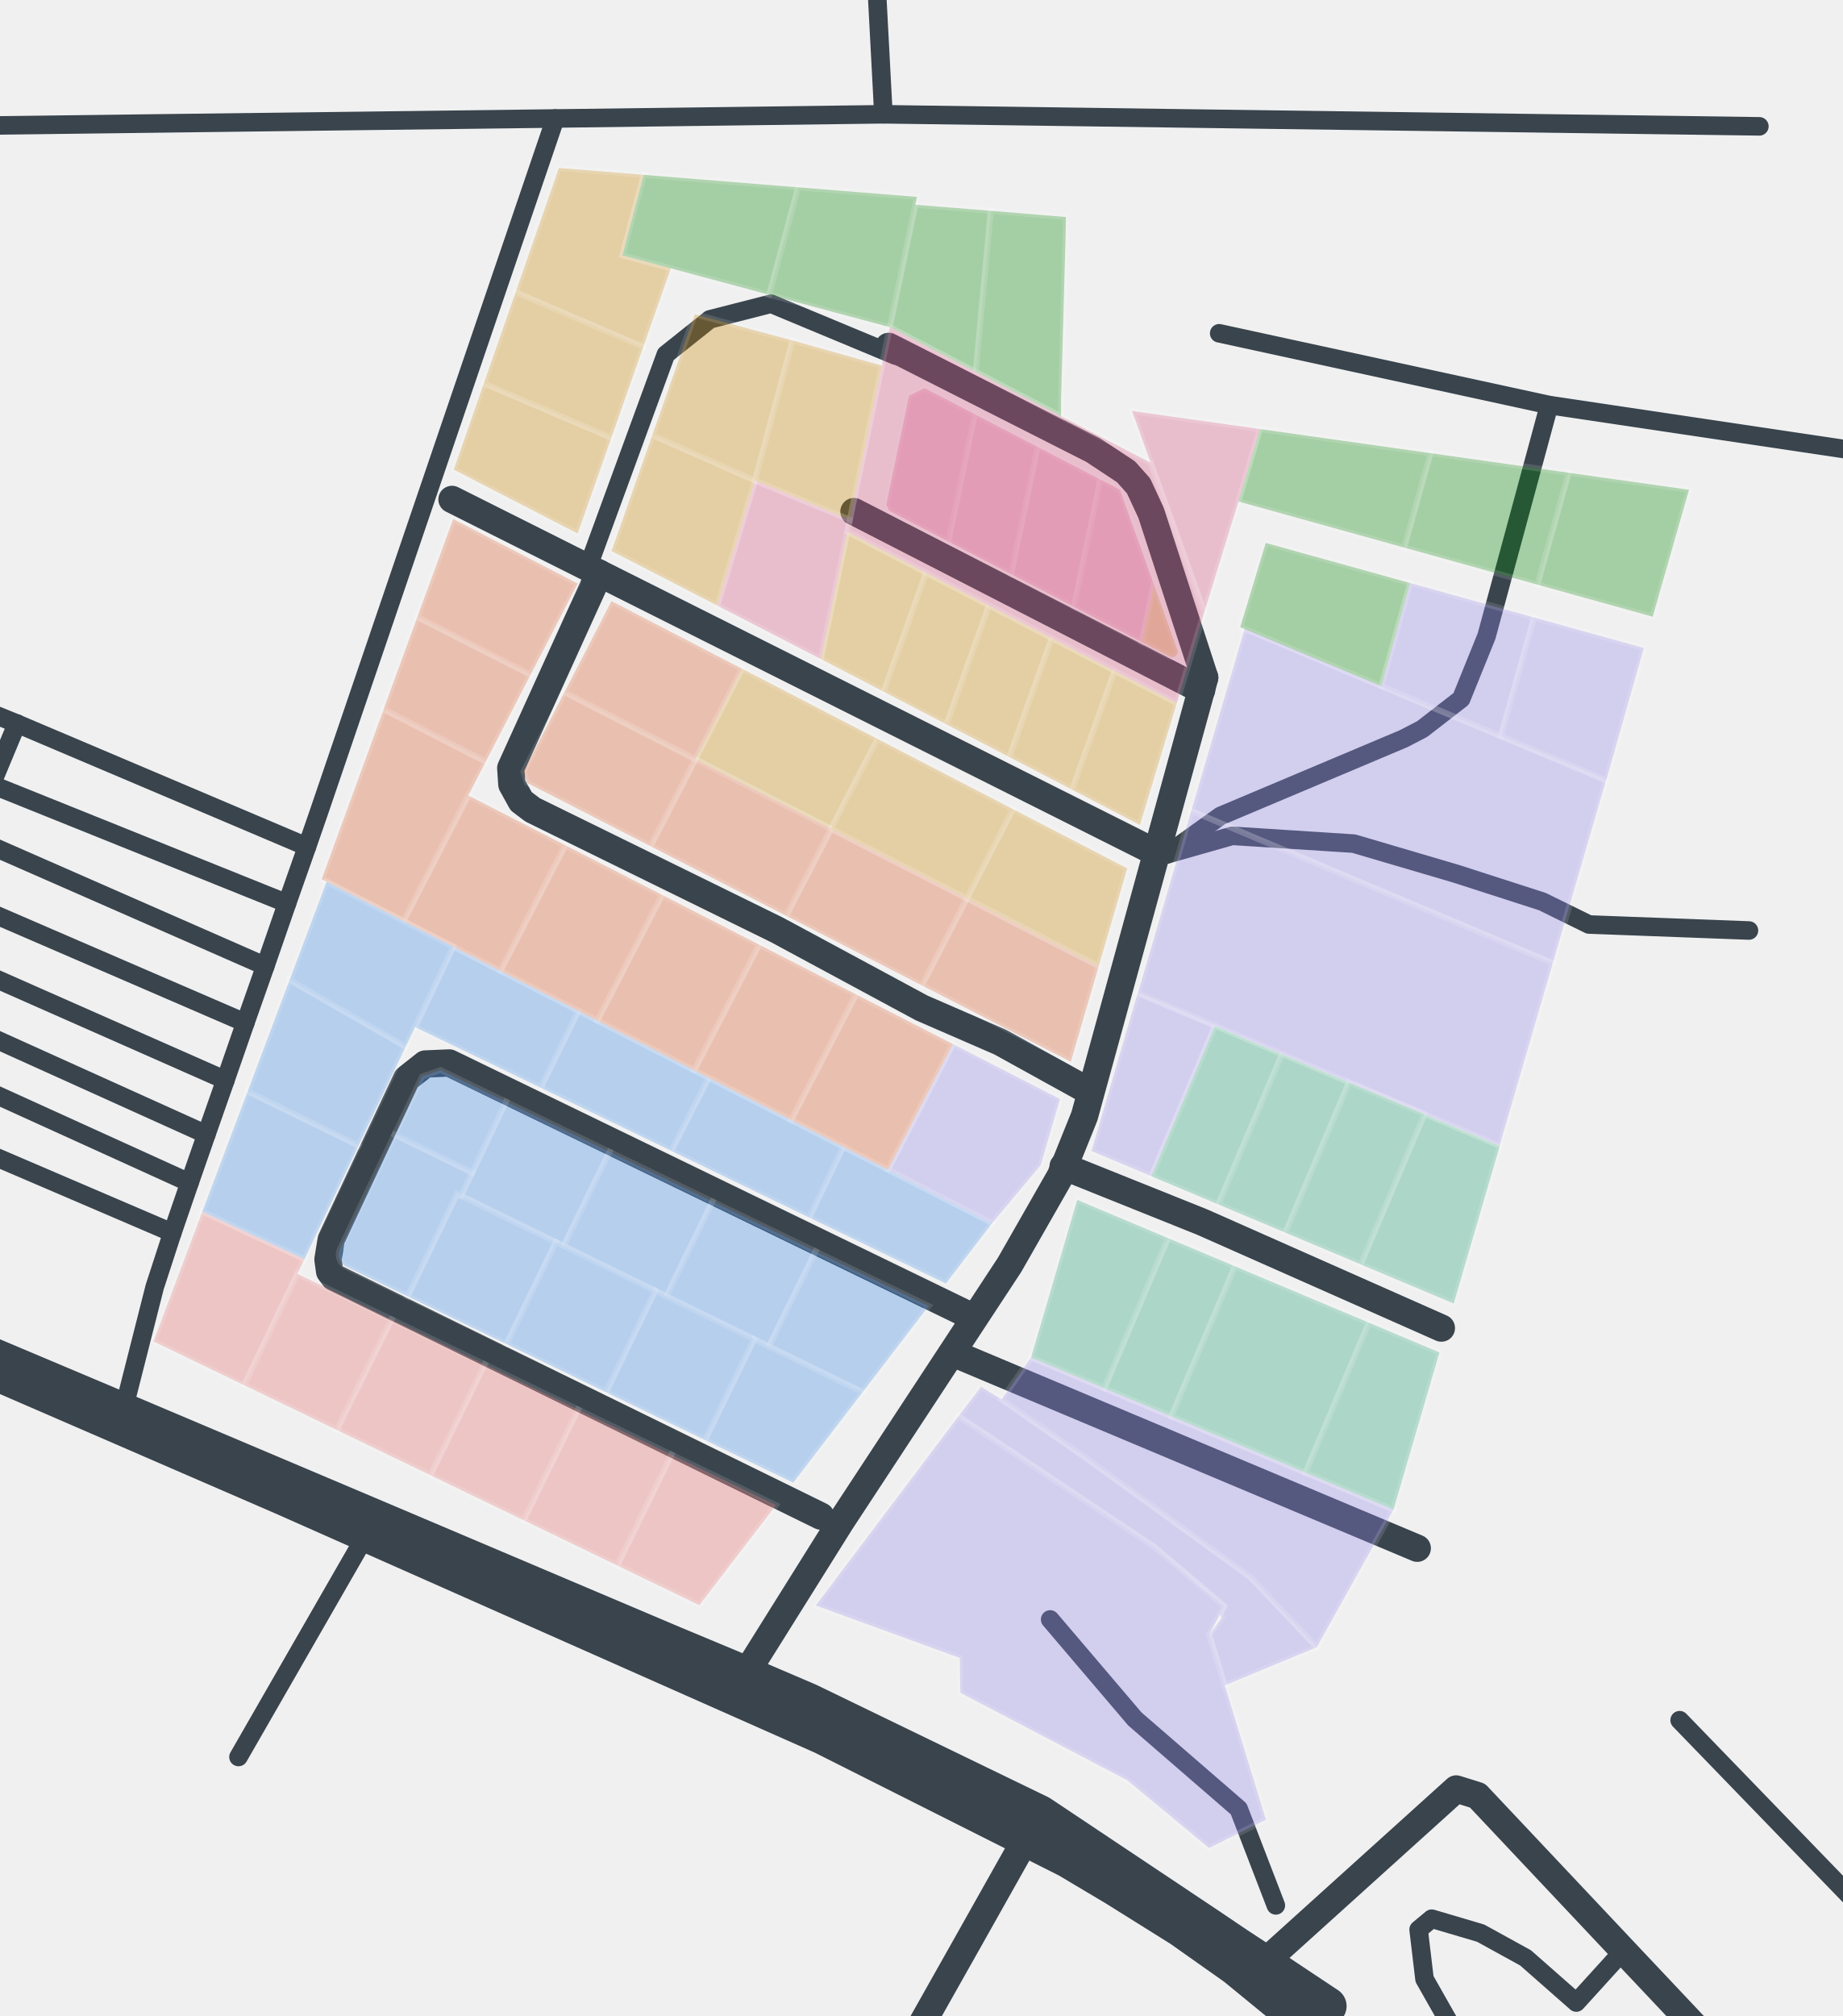
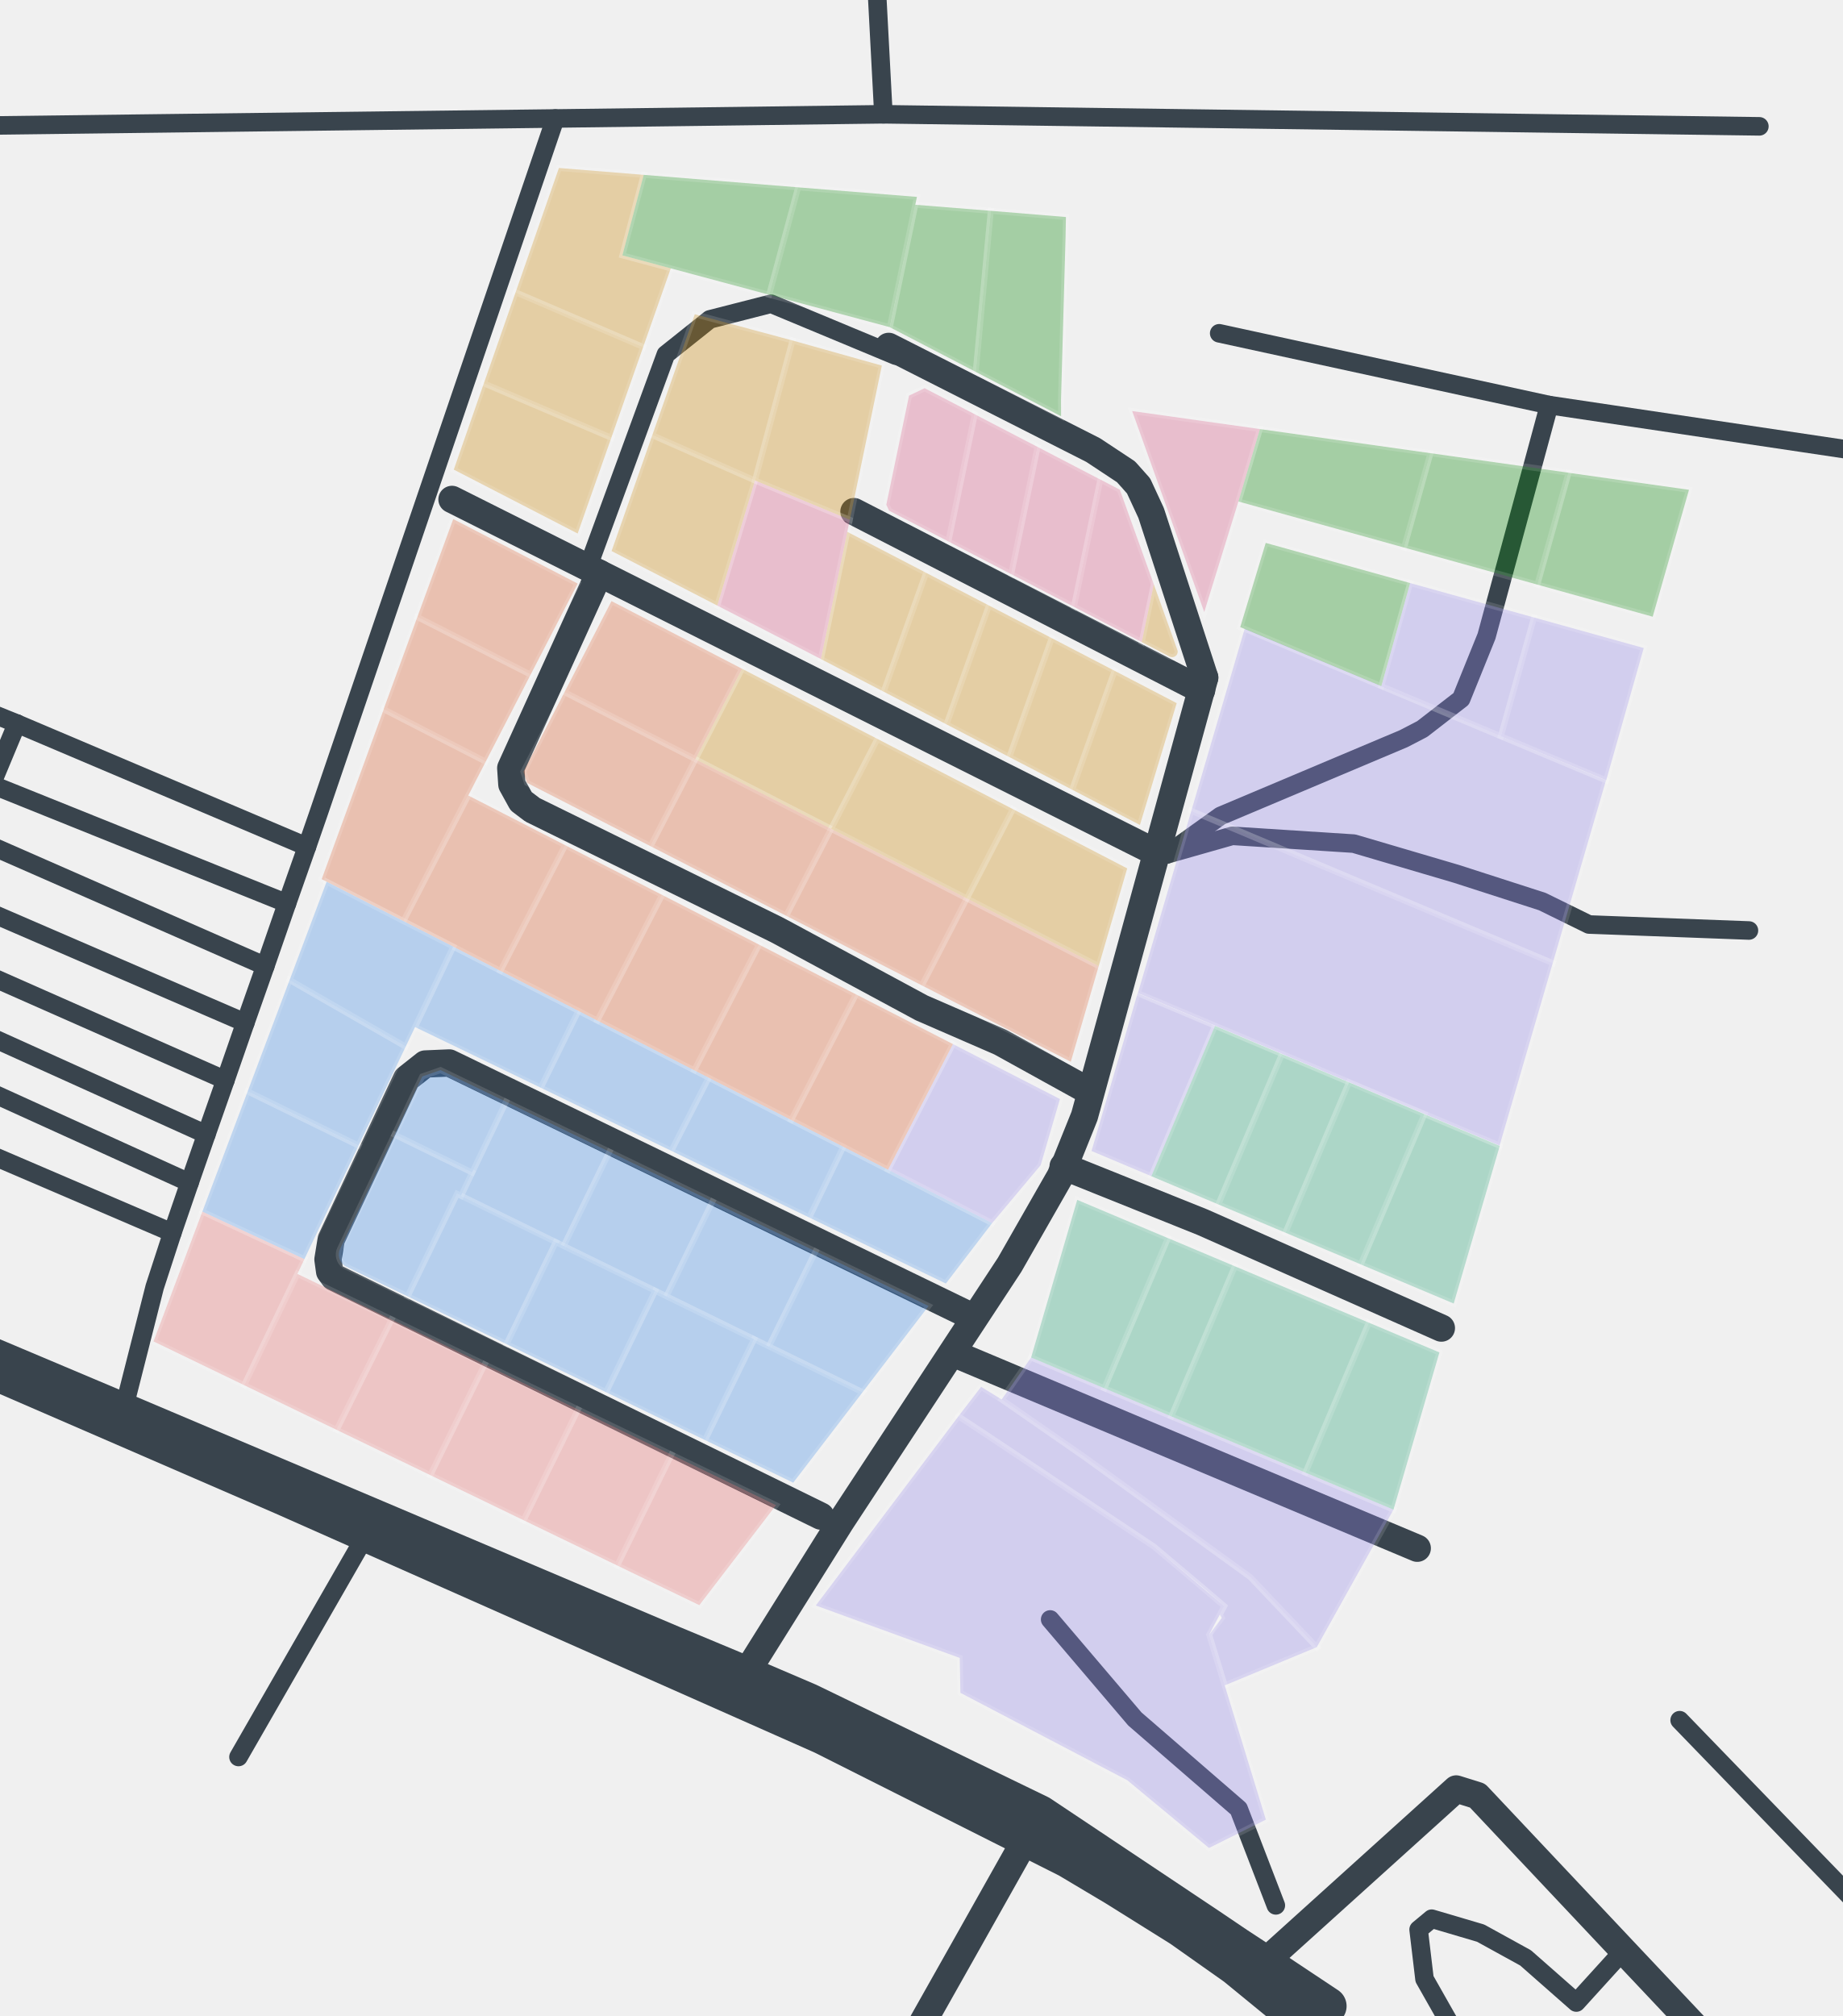
<svg xmlns="http://www.w3.org/2000/svg" viewBox="-28.14 -30.78 337.69 369.4" role="presentation">
  <g fill="none" stroke="#39444d" stroke-linecap="round" stroke-linejoin="round">
    <path d="M257.60 -123.92 L233.35 -125.91 L190.49 -140.94 L143.15 -162.49 L125.63 -165.15 L113.91 -167.03 L75.79 -178.63 L49.88 -187.92 L-7.52 -213.23 L-65.49 -240.65 L-135.84 -278.67 L-208.93 -313.16 L-235.76 -326.32 L-259.01 -337.15 L-289.41 -354.28 L-311.34 -363.68 L-340.16 -375.95" stroke-width="3.4" />
    <path d="M-5.60 227.93 L0.21 205.05 L3.45 195.10 L6.60 185.93 L9.68 177.08 L13.17 167.14 L16.82 156.63 L20.48 146.24 L24.46 134.75 L28.12 124.36 L30.19 118.39 L73.63 -9.07" stroke-width="3.4" />
    <path d="M-115.82 181.28 L-105.52 156.30 L-102.70 149.34 L-98.30 138.62 L-94.73 130.10 L-91.32 121.70 L-87.67 112.86 L-83.68 103.13 L-79.36 92.74 L-74.71 81.69 L-72.71 76.82 L-50.87 -7.52" stroke-width="3.4" />
    <path d="M-78.78 196.98 L-68.48 191.90 L-58.68 184.16 L-54.19 196.43 L-46.97 210.47" stroke-width="3.4" />
    <path d="M-58.68 184.16 L-53.28 170.78 L-49.13 160.61 L-45.64 152.10 L-41.90 142.82 L-37.91 132.98 L-33.68 122.48 L-29.69 112.97 L-25.04 101.81" stroke-width="3.4" />
    <path d="M-25.04 101.81 L28.12 124.36" stroke-width="3.4" />
    <path d="M-25.04 101.81 L-74.71 81.69" stroke-width="3.4" />
    <path d="M-29.69 112.97 L24.46 134.75" stroke-width="3.4" />
    <path d="M-29.69 112.97 L-79.36 92.74" stroke-width="3.4" />
    <path d="M-33.68 122.48 L20.48 146.24" stroke-width="3.4" />
    <path d="M-33.68 122.48 L-83.68 103.13" stroke-width="3.4" />
    <path d="M-87.67 112.86 L-37.91 132.98 L16.82 156.63" stroke-width="3.4" />
    <path d="M-91.32 121.70 L-41.90 142.82 L13.17 167.14" stroke-width="3.4" />
    <path d="M-94.73 130.10 L-45.64 152.10 L9.68 177.08" stroke-width="3.4" />
    <path d="M-98.30 138.62 L-49.13 160.61 L6.60 185.93" stroke-width="3.4" />
    <path d="M-102.70 149.34 L-53.28 170.78 L3.45 195.10" stroke-width="3.4" />
    <path d="M-50.87 -7.52 L73.63 -9.07 L133.77 -9.84 L294.31 -7.63" stroke-width="3.4" />
    <path d="M-50.87 -7.52 L-42.90 -65.55 L-42.90 -104.46 L77.37 -108.33 L128.53 -108.77 L133.77 -9.84" stroke-width="3.4" />
    <path d="M215.16 336.81 L203.37 328.97 L198.47 325.76 L193.23 322.22 L162.42 301.66 L119.98 281.10 L106.02 275.13 L94.89 270.49 L40.66 247.50 L-5.60 227.93 L-33.10 216.33 L-46.97 210.47 L-78.78 196.98 L-115.82 181.28 L-132.18 173.77 L-187.67 150.89 L-278.61 112.42 L-387.42 66.88" stroke-width="7" />
    <path d="M215.16 336.81 L203.37 356.49 L168.40 414.86 L152.37 441.61 L144.40 454.87" stroke-width="5" />
    <path d="M255.61 379.81 L243.07 400.60 L205.36 447.91 L178.45 496.32 L158.93 529.49" stroke-width="5" />
    <path d="M162.42 301.66 L149.30 324.99 L115.16 385.56" stroke-width="5" />
    <path d="M-33.18 457.19 L19.81 426.35 L32.85 418.84 L82.19 409.77 L103.12 398.27 L115.16 385.56" stroke-width="3.4" />
    <path d="M-78.78 196.98 L-86.50 211.79 L-111.67 268.61 L-200.87 297.57" stroke-width="3.4" />
    <path d="M40.66 247.50 L15.57 291.16" stroke-width="3.4" />
    <path d="M79.61 73.18 L93.90 34.16 L101.95 27.74 L113.17 24.87 L136.01 34.38" stroke-width="3.4" />
    <path d="M195.31 30.29 L255.78 43.44 L324.71 53.72" stroke-width="3.4" />
    <path d="M255.78 43.44 L244.31 85.78 L239.66 97.27 L232.52 102.80 L229.11 104.57 L195.56 118.72 L185.68 125.79" stroke-width="3.4" />
    <path d="M67.40 -368.76 L108.85 -340.13 L152.20 -296.58 L175.38 -280.11 L204.61 -226.06 L229.36 -171.01 L245.98 -138.51 L257.60 -123.92 L314.41 -108.77" stroke-width="3.4" />
    <path d="M338.83 405.46 L352.95 419.83 L376.87 444.37 L395.31 463.60 L411.34 476.21 L420.73 481.95 L423.14 490.47 L423.63 497.87 L424.05 504.06" stroke-width="5" />
    <path d="M284.51 411.87 L288.00 408.11 L290.08 405.90 L295.98 402.14 L297.14 401.37 L303.04 398.61 L306.03 397.17 L307.77 396.28 L312.92 392.97 L315.99 389.10 L320.73 385.56 L324.13 383.46 L328.78 381.80 L329.86 380.92 L330.78 380.15" stroke-width="3.4" />
    <path d="M295.98 402.14 L303.62 410.54 L324.05 432.76 L349.71 460.73 L359.68 469.13 L374.30 481.07 L383.85 484.50 L392.74 486.60 L390.08 479.30 L383.19 467.14 L369.73 451.78 L376.87 444.37 L385.76 434.97" stroke-width="3.4" />
    <path d="M329.78 414.97 L334.68 409.88 L338.83 405.46 L348.72 395.07" stroke-width="3.4" />
    <path d="M315.99 389.10 L328.20 402.70 L334.68 409.88" stroke-width="3.4" />
    <path d="M329.86 380.92 L337.67 389.54 L338.50 392.42 L338.50 395.73 L336.84 399.49 L334.02 401.48 L328.20 402.70" stroke-width="3.4" />
    <path d="M306.03 397.17 L309.68 401.70 L310.76 403.58 L310.18 406.12 L309.18 408.00 L306.77 409.88 L303.62 410.54" stroke-width="3.4" />
    <path d="M147.39 217.54 L231.61 252.91" stroke-width="5" />
    <path d="M185.68 125.79 L197.72 122.37 L219.98 123.80 L238.75 129.33 L254.53 134.42 L263.08 138.62 L292.40 139.72" stroke-width="3.4" />
    <path d="M420.73 481.95 L421.39 455.64 L421.06 421.60 L421.23 413.75 L422.72 382.69 L422.39 378.16 L420.64 374.07 L416.49 369.76 L404.37 357.04 L392.99 345.10 L386.26 338.14" stroke-width="5" />
    <path d="M421.06 421.60 L412.84 415.30 L403.20 405.90 L381.36 384.57 L367.32 370.75 L358.77 362.35" stroke-width="3.4" />
    <path d="M367.32 370.75 L355.94 382.25" stroke-width="3.4" />
    <path d="M381.36 384.57 L369.07 396.17" stroke-width="3.4" />
    <path d="M403.20 405.90 L390.58 418.50" stroke-width="3.4" />
    <path d="M392.99 345.10 L381.86 355.27" stroke-width="3.4" />
    <path d="M393.65 366.99 L404.37 357.04" stroke-width="3.4" />
    <path d="M330.78 380.15 L332.60 377.49 L330.94 374.62 L327.87 369.98 L329.12 366.00 L332.60 363.90 L336.18 364.23 L341.49 366.77 L345.64 364.67 L347.39 361.13 L347.30 354.28 L347.30 352.84 L347.55 348.97 L350.13 345.99 L355.36 347.54 L359.27 348.97 L363.83 348.09 L365.91 346.65 L365.00 343.12 L362.09 339.47 L361.92 333.83 L364.83 330.29 L371.72 331.18 L377.21 333.39 L380.28 333.28 L382.94 331.84 L385.51 327.09 L386.01 319.35 L386.26 312.61 L389.17 309.51 L392.99 309.73 L398.63 312.27 L402.87 310.62 L403.78 306.86 L401.04 300.89 L401.87 296.36 L405.94 294.92 L409.60 296.58 L422.55 309.29 L435.26 323.22 L448.55 335.38 L451.71 335.16 L453.45 331.95 L449.05 319.57 L443.65 302.66 L437.01 291.27 L431.52 283.76 L416.24 271.49 L404.28 262.42 L389.66 275.35 L409.60 296.58" stroke-width="3.4" />
    <path d="M203.37 328.97 L238.75 297.02 L242.65 298.24 L269.40 326.64 L312.67 372.52" stroke-width="5" />
    <path d="M347.30 354.28 L279.70 284.42" stroke-width="3.4" />
    <path d="M269.40 326.64 L260.76 336.15 L251.46 327.97 L243.23 323.44 L234.26 320.79 L231.86 322.78 L232.94 331.84 L238.83 342.23 L260.59 366.00 L288.09 394.07 L295.98 402.14" stroke-width="3.4" />
    <path d="M288.09 394.07 L284.35 394.52 L281.27 398.05 L282.69 402.25 L288.00 408.11" stroke-width="3.4" />
    <path d="M306.03 397.17 L298.47 388.33 L298.47 384.79 L301.29 381.58 L305.86 380.37 L310.18 382.69 L312.09 384.79 L315.99 389.10" stroke-width="3.4" />
    <path d="M312.67 372.52 L313.92 378.38 L313.17 382.14 L312.09 384.79" stroke-width="3.4" />
    <path d="M205.69 318.35 L198.88 300.67 L179.86 284.20 L164.33 265.96" stroke-width="3.4" />
    <path d="M-33.10 216.33 L-50.87 250.59 L-68.65 277.45" stroke-width="3.4" />
    <path d="M106.21 279.62 L125.94 248.10 L156.90 200.97 L166.21 184.67 L170.62 173.72 L192.66 93.39" stroke-width="5" />
    <path d="M148.91 209.93 L54.20 163.99 L49.79 164.18 L46.39 166.87 L32.57 196.31 L31.97 199.99 L32.27 202.18 L33.07 203.27 L122.29 247.02" stroke-width="5" />
    <path d="M183.12 125.14 L54.70 60.73" stroke-width="5" />
    <path d="M192.09 95.68 L128.37 62.96" stroke-width="5" />
    <path d="M134.73 32.69 L172.21 51.69 L178.23 55.67 L180.53 58.25 L182.84 63.23 L192.65 93.36" stroke-width="5" />
    <path d="M171.42 169.14 L155.20 160.18 L140.78 153.91 L114.24 139.60 L69.47 117.62 L67.37 116.03 L65.67 112.95 L65.47 109.96 L81.69 74.26" stroke-width="5" />
    <path d="M166.71 182.92 L192.25 193.17 L236.03 212.57" stroke-width="5" />
    <path d="M526.04 485.66 L445.86 500.10 L406.31 504.51 L398.39 504.90 L385.28 504.51 L378.33 502.98 L371.00 500.10 L364.25 496.08 L346.11 481.32 L303.27 437.63 L235.16 363.08 L222.23 350.05 L211.42 340.27 L198.31 329.54 L188.28 322.46 L176.31 314.98 L167.63 309.81 L122.67 287.19 L23.68 243.31 L-156.73 165.12 L-221.47 137.92" stroke-width="7" />
  </g>
  <g stroke="#ffffff" stroke-width="1.1" stroke-opacity=".13">
    <path d="M213.19 271.04 L202.30 259.55 L201.00 258.19 L187.91 248.71 L182.63 244.88 L170.59 236.17 L155.43 225.65 L151.67 223.33 L151.50 223.56 L148.46 227.51 L147.52 228.74 L152.63 232.11 L158.34 235.92 L170.48 244.02 L183.34 252.60 L192.77 260.50 L196.24 263.52 L195.43 265.08 L195.78 265.68 L193.47 268.75 L196.32 278.04 Z" fill="#9085e9" fill-opacity=".32" />
    <path d="M157.18 74.42 L168.69 80.41 L173.54 57.10 L162.02 51.11 Z" fill="#d55181" fill-opacity=".32" />
    <path d="M132.68 104.62 L107.86 91.76 L99.31 108.33 L124.18 121.09 Z" fill="#c98500" fill-opacity=".32" />
    <path d="M147.52 228.74 L121.38 263.40 L147.76 273.01 L147.88 279.40 L178.47 295.42 L193.44 307.83 L203.86 302.64 L196.70 279.27 L193.47 268.75 L196.24 263.52 L183.34 252.60 L152.63 232.11 Z" fill="#9085e9" fill-opacity=".32" />
    <path d="M120.16 192.31 L145.21 204.41 L153.70 193.33 L126.42 179.34 Z" fill="#3987e5" fill-opacity=".32" />
    <path d="M94.89 180.09 L120.16 192.31 L126.42 179.34 L101.75 166.69 Z" fill="#3987e5" fill-opacity=".32" />
    <path d="M70.96 168.53 L94.89 180.09 L101.75 166.69 L77.87 154.44 Z" fill="#3987e5" fill-opacity=".32" />
    <path d="M47.93 157.41 L70.96 168.53 L77.87 154.44 L54.94 142.68 Z" fill="#3987e5" fill-opacity=".32" />
    <path d="M27.65 199.94 L8.95 191.23 L0.00 215.01 L16.61 223.03 L26.36 202.64 Z" fill="#e66767" fill-opacity=".32" />
    <path d="M37.57 179.14 L17.25 169.20 L8.95 191.23 L27.65 199.94 L28.93 197.24 Z" fill="#3987e5" fill-opacity=".32" />
    <path d="M84.98 256.07 L100.03 263.34 L114.08 245.02 L94.92 235.76 Z" fill="#e66767" fill-opacity=".32" />
    <path d="M67.83 247.78 L84.98 256.07 L94.92 235.76 L77.80 227.49 Z" fill="#e66767" fill-opacity=".32" />
    <path d="M50.72 239.51 L67.83 247.78 L77.80 227.49 L60.69 219.22 Z" fill="#e66767" fill-opacity=".32" />
    <path d="M33.56 231.22 L50.72 239.51 L60.69 219.22 L43.63 210.98 Z" fill="#e66767" fill-opacity=".32" />
    <path d="M45.35 162.80 L46.21 161.00 L24.94 148.78 L17.25 169.20 L37.56 179.13 Z" fill="#3987e5" fill-opacity=".32" />
    <path d="M16.61 223.03 L33.56 231.22 L43.63 210.98 L26.36 202.64 Z" fill="#e66767" fill-opacity=".32" />
    <path d="M160.84 217.96 L156.47 224.21 L155.43 225.65 L170.59 236.17 L201.00 258.19 L213.19 271.04 L227.25 245.84 Z" fill="#9085e9" fill-opacity=".32" />
    <path d="M83.56 180.27 L64.59 171.10 L56.37 188.33 L73.73 196.82 L75.17 197.53 Z" fill="#3987e5" fill-opacity=".32" />
    <path d="M102.44 189.39 L83.56 180.27 L75.17 197.53 L91.94 205.73 L94.00 206.74 Z" fill="#3987e5" fill-opacity=".32" />
    <path d="M121.34 198.52 L102.44 189.39 L94.00 206.74 L110.07 214.60 L112.78 215.93 Z" fill="#3987e5" fill-opacity=".32" />
    <path d="M142.05 208.53 L121.34 198.52 L112.78 215.93 L129.95 224.32 Z" fill="#3987e5" fill-opacity=".32" />
    <path d="M112.78 215.93 L110.07 214.60 L101.07 233.09 L117.24 240.90 L129.95 224.32 Z" fill="#3987e5" fill-opacity=".32" />
    <path d="M94.00 206.74 L91.94 205.73 L82.93 224.32 L101.07 233.09 L110.07 214.60 Z" fill="#3987e5" fill-opacity=".32" />
    <path d="M58.58 189.41 L56.37 188.33 L55.63 187.97 L46.56 206.75 L64.70 215.51 L73.73 196.82 L60.70 190.45 Z" fill="#3987e5" fill-opacity=".32" />
    <path d="M91.94 205.73 L73.73 196.82 L64.70 215.51 L82.93 224.32 Z" fill="#3987e5" fill-opacity=".32" />
    <path d="M55.63 187.97 L56.37 188.33 L58.40 184.07 L44.18 177.11 L34.20 198.03 L34.04 198.44 L33.97 198.86 L33.96 199.29 L34.03 199.72 L34.18 200.13 L34.39 200.50 L34.66 200.84 L34.99 201.12 L35.36 201.34 L46.56 206.75 Z" fill="#3987e5" fill-opacity=".32" />
    <path d="M166.12 170.60 L146.51 160.53 L134.62 183.55 L153.70 193.33 L162.59 182.72 Z" fill="#9085e9" fill-opacity=".32" />
    <path d="M128.74 151.42 L116.86 174.44 L134.62 183.55 L146.51 160.53 Z" fill="#d95926" fill-opacity=".32" />
    <path d="M124.27 149.13 L120.71 147.30 L110.98 142.31 L99.09 165.33 L116.86 174.44 L128.74 151.42 Z" fill="#d95926" fill-opacity=".32" />
    <path d="M110.98 142.31 L93.21 133.20 L81.33 156.22 L99.09 165.33 Z" fill="#d95926" fill-opacity=".32" />
    <path d="M93.21 133.20 L75.45 124.09 L63.57 147.11 L81.33 156.22 Z" fill="#d95926" fill-opacity=".32" />
    <path d="M75.45 124.09 L57.68 114.98 L45.80 137.99 L63.57 147.11 Z" fill="#d95926" fill-opacity=".32" />
    <path d="M57.68 114.98 L60.88 108.78 L42.19 99.19 L30.82 130.31 L45.80 137.99 Z" fill="#d95926" fill-opacity=".32" />
    <path d="M57.43 86.90 L54.25 85.28 L48.35 82.28 L42.17 99.18 L60.88 108.78 L69.11 92.84 Z" fill="#d95926" fill-opacity=".32" />
    <path d="M77.73 76.15 L54.93 64.33 L54.18 66.37 L48.35 82.28 L69.11 92.84 Z" fill="#d95926" fill-opacity=".32" />
    <path d="M173.23 146.24 L149.05 133.84 L140.82 149.78 L168.11 163.77 Z" fill="#d95926" fill-opacity=".32" />
    <path d="M149.05 133.84 L124.18 121.09 L115.95 137.02 L140.82 149.78 Z" fill="#d95926" fill-opacity=".32" />
    <path d="M99.31 108.33 L91.08 124.27 L115.95 137.02 L124.18 121.09 Z" fill="#d95926" fill-opacity=".32" />
    <path d="M99.31 108.33 L75.32 96.04 L67.79 110.63 L68.45 112.66 L91.08 124.27 Z" fill="#d95926" fill-opacity=".32" />
    <path d="M173.23 146.24 L178.45 128.34 L157.50 117.48 L149.05 133.84 Z" fill="#c98500" fill-opacity=".32" />
    <path d="M157.50 117.48 L132.68 104.62 L124.18 121.09 L149.05 133.84 Z" fill="#c98500" fill-opacity=".32" />
    <path d="M107.86 91.76 L83.93 79.36 L75.32 96.04 L99.31 108.33 Z" fill="#d95926" fill-opacity=".32" />
    <path d="M141.60 74.18 L127.15 66.67 L122.31 89.98 L133.82 95.96 Z" fill="#c98500" fill-opacity=".32" />
    <path d="M153.12 80.17 L141.60 74.18 L133.82 95.96 L145.33 101.95 Z" fill="#c98500" fill-opacity=".32" />
    <path d="M164.63 86.15 L153.12 80.17 L145.33 101.95 L156.85 107.94 Z" fill="#c98500" fill-opacity=".32" />
    <path d="M176.15 92.14 L164.63 86.15 L156.85 107.94 L168.36 113.92 Z" fill="#c98500" fill-opacity=".32" />
    <path d="M187.52 98.06 L176.15 92.14 L168.36 113.92 L180.78 120.38 Z" fill="#c98500" fill-opacity=".32" />
    <path d="M153.45 7.85 L139.61 6.74 L134.95 29.18 L150.69 37.36 Z" fill="#008300" fill-opacity=".32" />
    <path d="M166.32 42.45 L167.15 12.71 L167.22 8.99 L153.45 7.85 L150.69 37.36 L166.33 45.49 Z" fill="#008300" fill-opacity=".32" />
    <path d="M145.66 68.43 L157.18 74.42 L162.02 51.11 L150.51 45.13 Z" fill="#d55181" fill-opacity=".32" />
    <path d="M194.55 157.19 L180.36 151.22 L171.91 180.12 L182.88 184.74 Z" fill="#9085e9" fill-opacity=".32" />
    <path d="M206.82 162.37 L200.43 159.68 L194.55 157.19 L182.88 184.74 L195.15 189.91 Z" fill="#199e70" fill-opacity=".32" />
    <path d="M195.15 189.91 L207.45 195.09 L219.10 167.54 L206.82 162.37 Z" fill="#199e70" fill-opacity=".32" />
    <path d="M246.73 179.19 L239.97 176.34 L236.33 174.80 L232.92 173.37 L221.25 200.90 L238.29 208.07 L241.12 198.37 Z" fill="#199e70" fill-opacity=".32" />
    <path d="M185.92 196.08 L174.27 223.60 L186.54 228.75 L198.19 201.25 Z" fill="#199e70" fill-opacity=".32" />
    <path d="M256.44 145.69 L266.19 112.22 L199.99 84.40 L190.20 117.80 Z" fill="#9085e9" fill-opacity=".32" />
    <path d="M256.44 145.69 L190.20 117.80 L180.41 151.19 L246.70 179.12 Z" fill="#9085e9" fill-opacity=".32" />
    <path d="M89.74 32.80 L94.80 18.39 L85.93 16.01 L89.84 1.26 L74.30 0.00 L66.36 22.78 Z" fill="#c98500" fill-opacity=".32" />
    <path d="M94.80 18.39 L112.83 23.23 L118.15 3.55 L89.84 1.26 L85.93 16.01 Z" fill="#008300" fill-opacity=".32" />
    <path d="M127.61 64.46 L110.23 57.26 L103.32 80.18 L122.31 89.98 Z" fill="#d55181" fill-opacity=".32" />
    <path d="M91.41 48.96 L83.95 70.19 L103.32 80.18 L110.23 57.26 Z" fill="#c98500" fill-opacity=".32" />
    <path d="M60.54 39.46 L55.03 55.27 L77.73 66.98 L83.90 49.43 Z" fill="#c98500" fill-opacity=".32" />
    <path d="M66.36 22.78 L60.54 39.46 L83.90 49.43 L89.74 32.80 Z" fill="#c98500" fill-opacity=".32" />
    <path d="M230.31 76.06 L203.84 68.70 L199.17 84.13 L225.03 94.95 Z" fill="#008300" fill-opacity=".32" />
    <path d="M253.02 82.37 L230.31 76.06 L225.03 94.95 L246.93 104.12 Z" fill="#9085e9" fill-opacity=".32" />
    <path d="M253.61 76.34 L274.76 82.22 L281.41 58.97 L259.35 55.85 Z" fill="#008300" fill-opacity=".32" />
    <path d="M46.21 161.00 L47.93 157.41 L54.94 142.68 L31.72 130.78 L24.94 148.79 Z" fill="#3987e5" fill-opacity=".32" />
    <path d="M169.29 189.08 L160.84 217.96 L174.26 223.60 L185.92 196.09 Z" fill="#199e70" fill-opacity=".32" />
    <path d="M222.74 211.58 L210.47 206.42 L198.19 201.25 L186.54 228.75 L198.82 233.90 L211.12 239.06 Z" fill="#199e70" fill-opacity=".32" />
    <path d="M222.74 211.58 L211.12 239.06 L227.25 245.84 L235.67 217.03 Z" fill="#199e70" fill-opacity=".32" />
    <path d="M221.25 200.89 L232.92 173.37 L219.10 167.54 L207.45 195.09 Z" fill="#199e70" fill-opacity=".32" />
    <path d="M168.69 80.41 L181.12 86.87 L183.33 76.29 L177.10 58.95 L173.54 57.09 Z" fill="#d55181" fill-opacity=".32" />
    <path d="M181.12 86.87 L186.24 89.53 L186.40 89.59 L186.56 89.62 L186.73 89.64 L186.90 89.61 L187.06 89.57 L187.22 89.49 L187.35 89.39 L187.48 89.27 L187.57 89.13 L187.64 88.97 L187.69 88.81 L187.70 88.64 L187.69 88.48 L187.64 88.31 L183.33 76.29 Z" fill="#c98500" fill-opacity=".32" />
    <path d="M150.51 45.12 L141.32 40.35 L138.47 41.71 L134.30 61.71 L134.82 62.80 L145.67 68.43 Z" fill="#d55181" fill-opacity=".32" />
    <path d="M118.14 3.55 L112.83 23.23 L134.94 29.17 L139.91 5.30 Z" fill="#008300" fill-opacity=".32" />
    <path d="M253.02 82.37 L246.93 104.12 L266.24 112.20 L273.12 87.96 Z" fill="#9085e9" fill-opacity=".32" />
    <path d="M234.03 52.26 L229.20 69.55 L253.62 76.34 L259.35 55.84 Z" fill="#008300" fill-opacity=".32" />
    <path d="M198.83 61.11 L229.20 69.55 L234.03 52.26 L202.77 47.84 Z" fill="#008300" fill-opacity=".32" />
    <path d="M179.36 44.54 L192.57 81.37 L198.83 61.11 L202.77 47.84 Z" fill="#d55181" fill-opacity=".32" />
-     <path d="M150.69 37.36 L134.94 29.17 L127.15 66.67 L141.61 74.18 L153.12 80.17 L164.63 86.15 L176.15 92.15 L187.53 98.06 L192.57 81.36 L182.76 54.03 L166.33 45.49 Z" fill="#d55181" fill-opacity=".32" />
    <path d="M64.60 171.10 L52.59 165.30 L49.25 166.47 L44.18 177.12 L58.40 184.07 Z" fill="#3987e5" fill-opacity=".32" />
    <path d="M110.23 57.26 L117.11 31.61 L99.20 26.80 L91.41 48.96 Z" fill="#c98500" fill-opacity=".32" />
    <path d="M117.11 31.61 L110.23 57.26 L127.61 64.46 L133.48 36.21 Z" fill="#c98500" fill-opacity=".32" />
  </g>
</svg>
